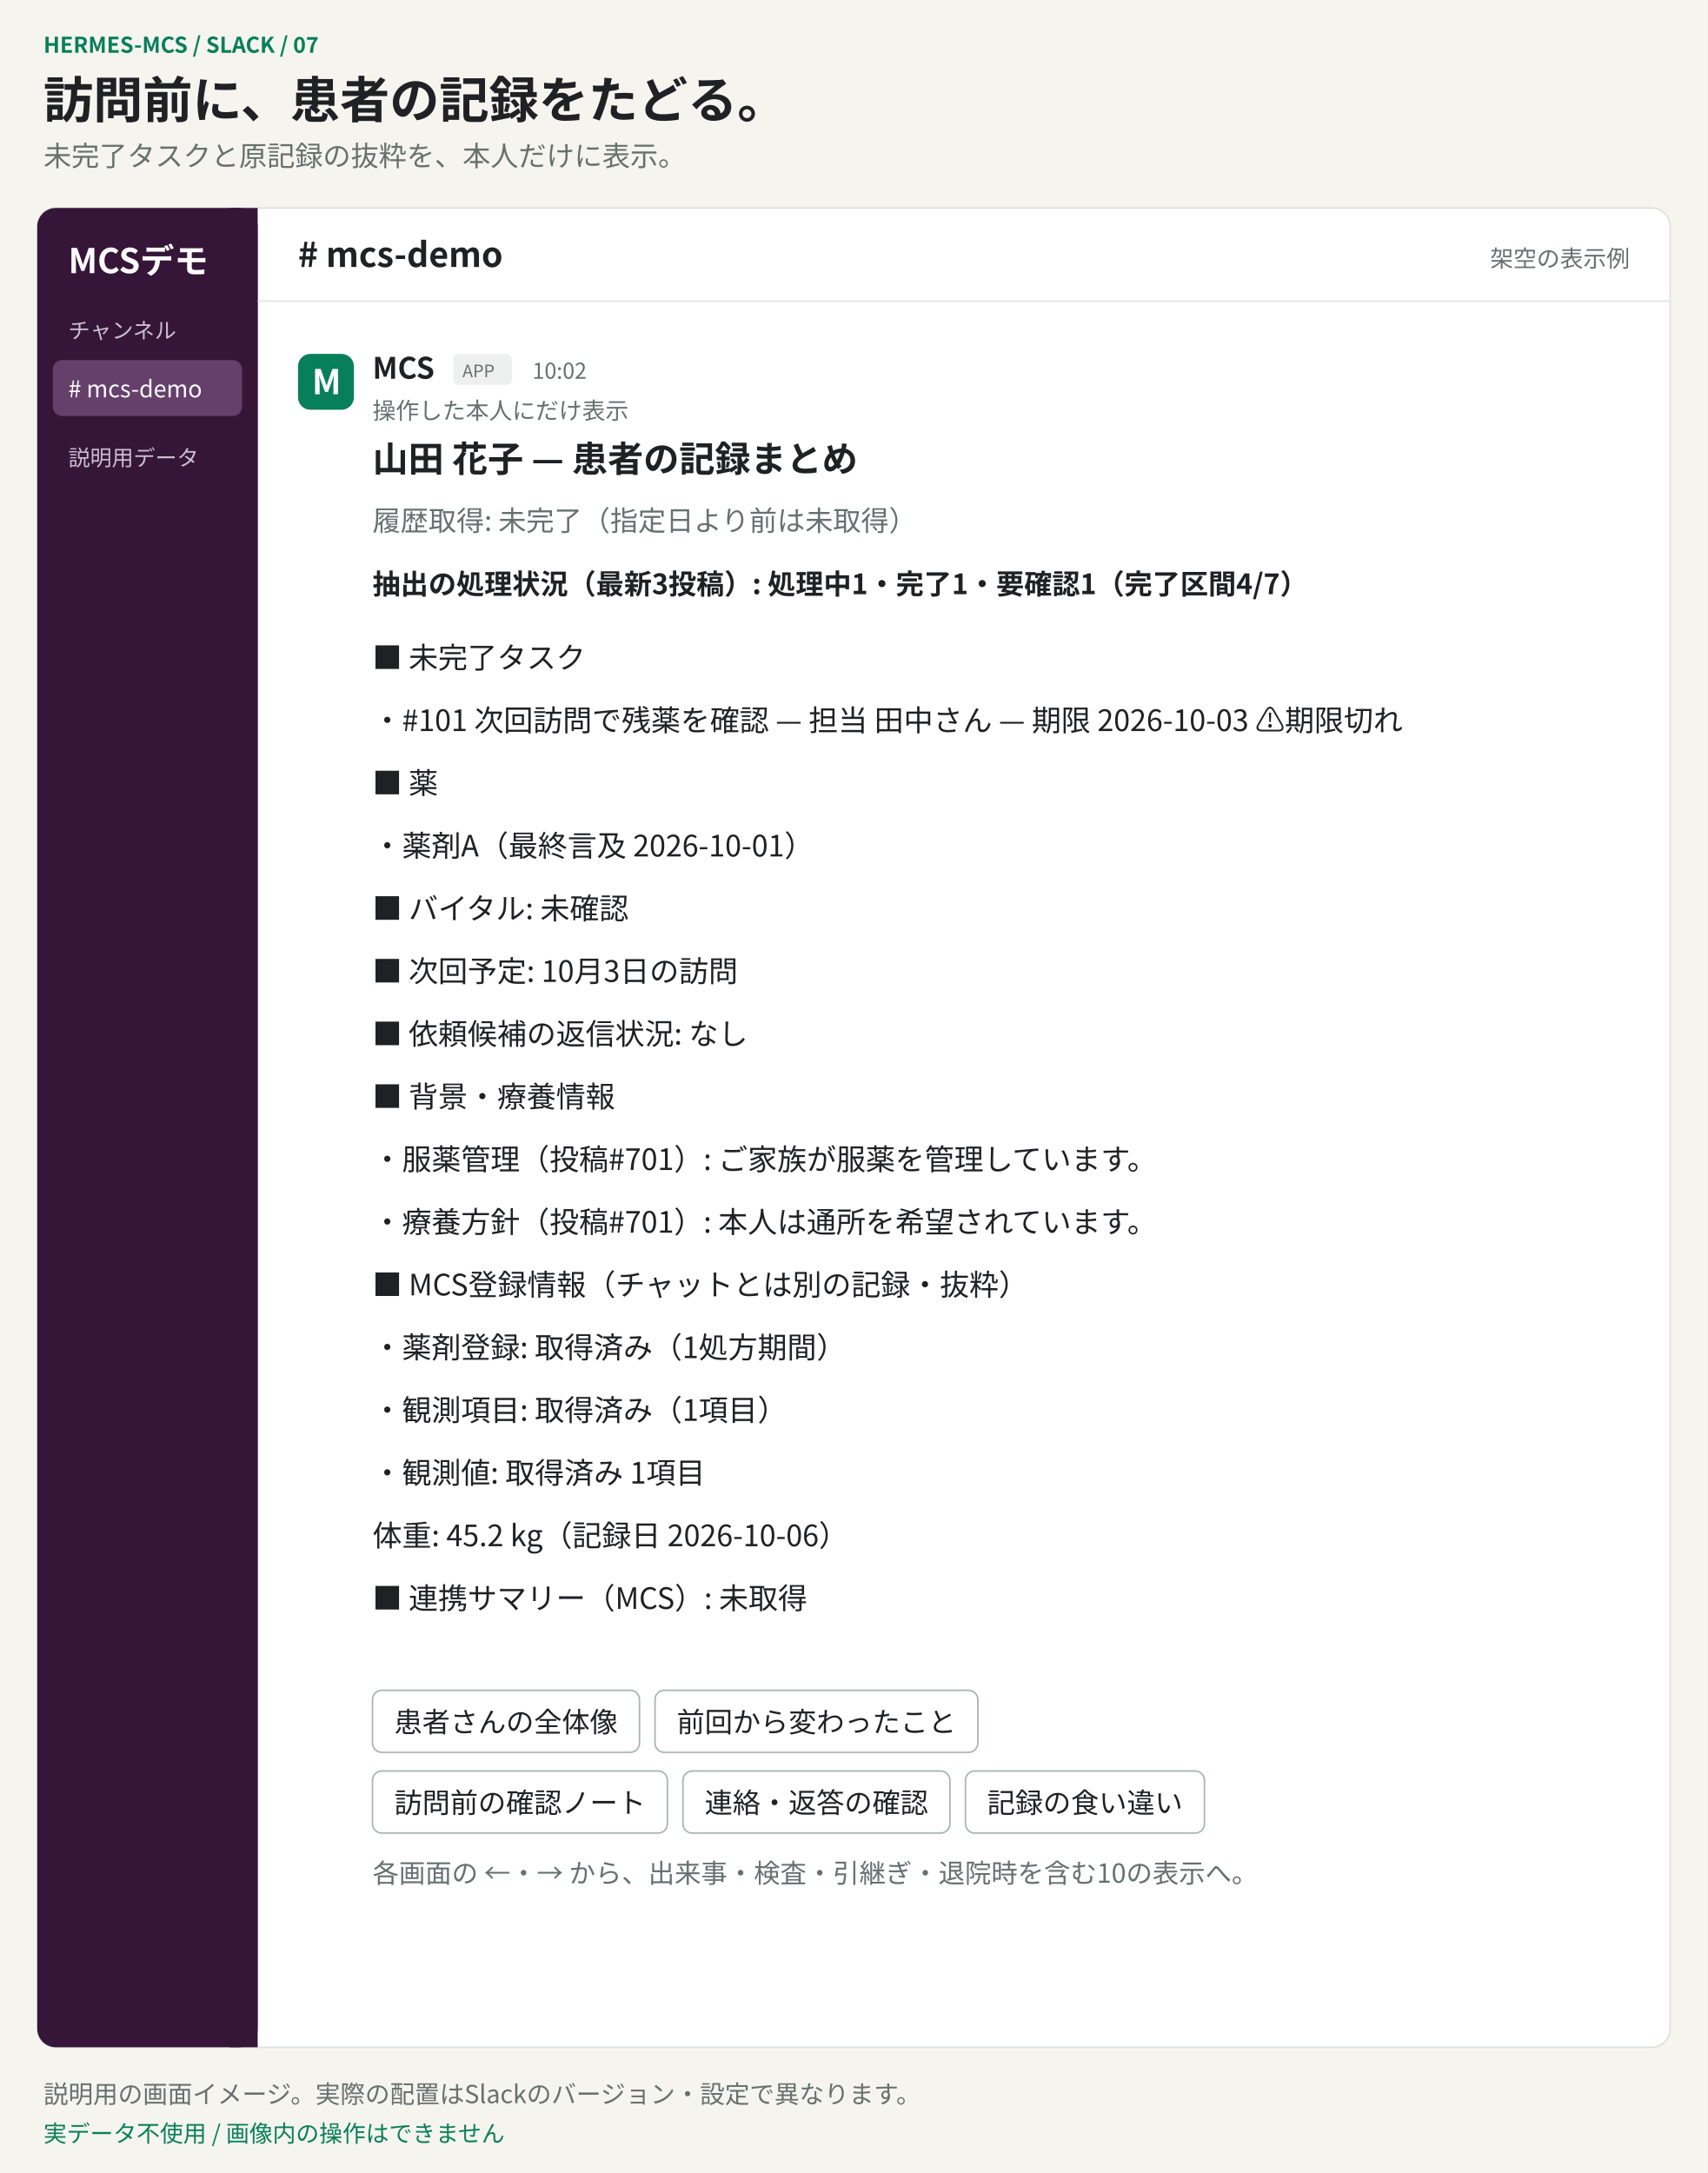
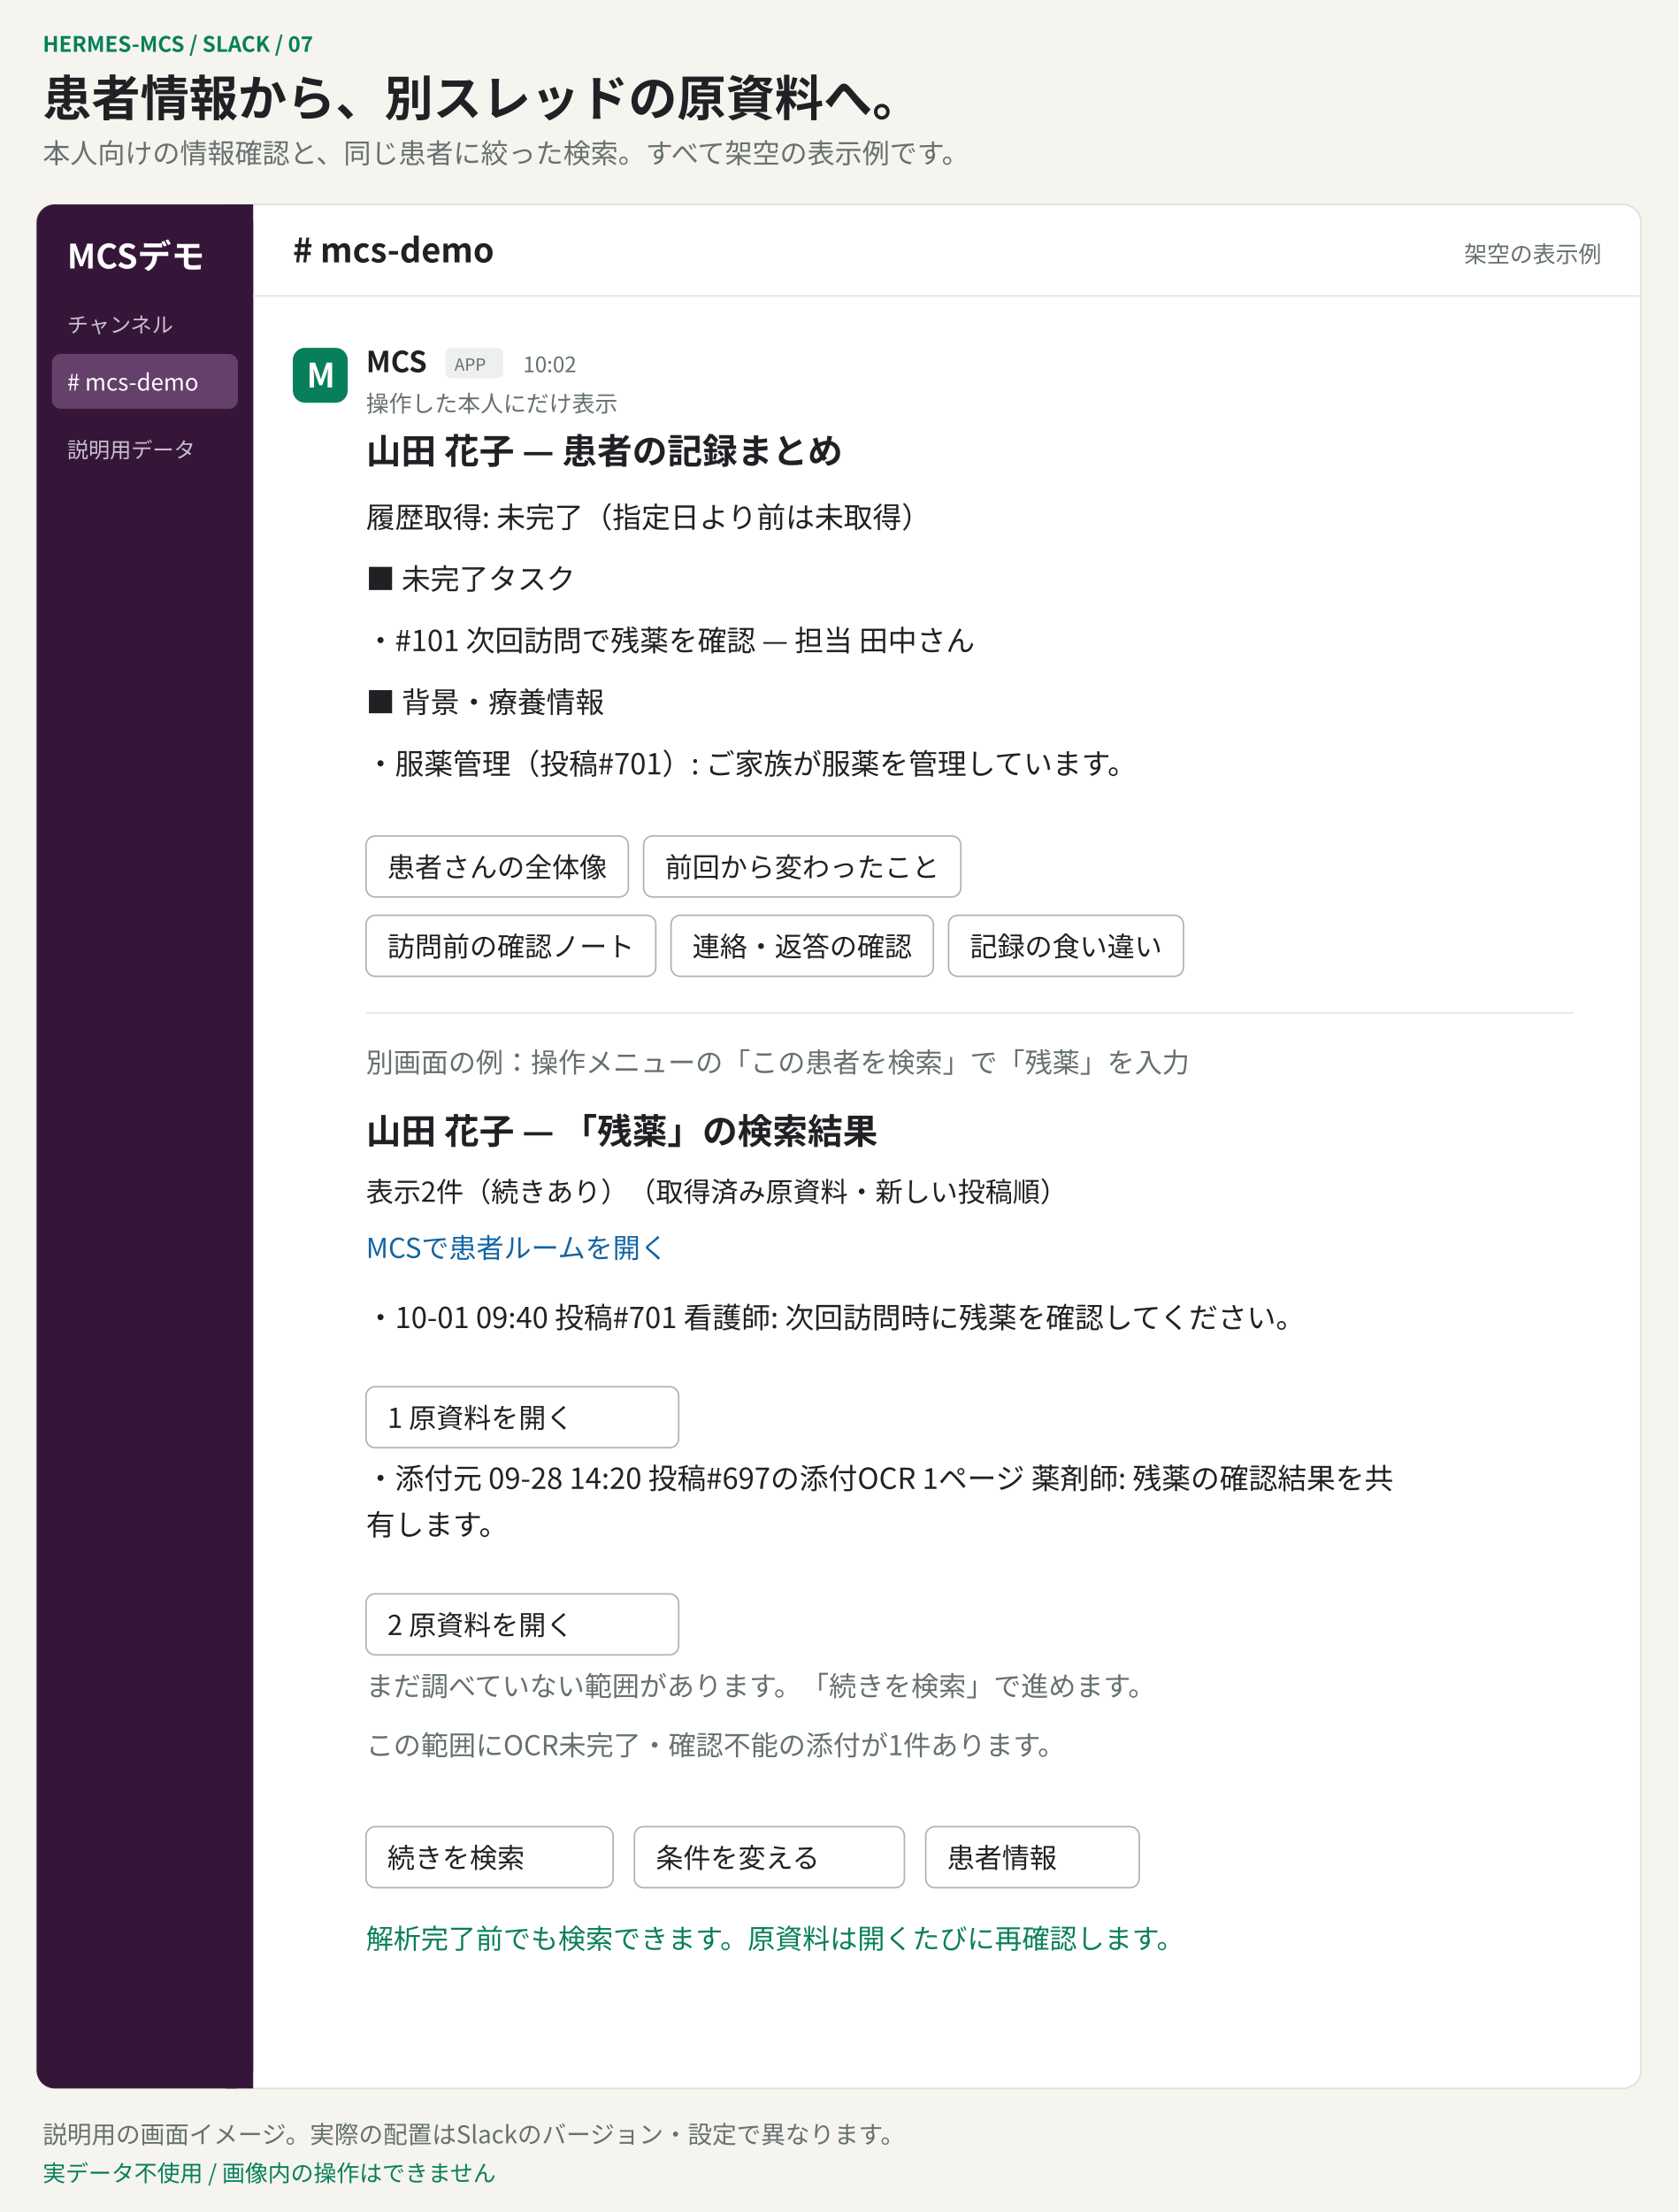
- <svg xmlns="http://www.w3.org/2000/svg" width="1100" height="1400" viewBox="0 0 1100 1400" font-family="Noto Sans CJK JP,Hiragino Sans,Yu Gothic,Droid Sans Fallback,sans-serif">
-   <rect x="0" y="0" width="1100" height="1400" rx="0" fill="#f6f4ef" />
+ <svg xmlns="http://www.w3.org/2000/svg" width="1100" height="1450" viewBox="0 0 1100 1450" font-family="Noto Sans CJK JP,Hiragino Sans,Yu Gothic,Droid Sans Fallback,sans-serif">
+   <rect x="0" y="0" width="1100" height="1450" rx="0" fill="#f6f4ef" />
  <text x="28" y="34" font-size="14" fill="#087f5b" font-weight="bold">HERMES-MCS  /  SLACK  /  07</text>
-   <text x="28" y="76" font-size="32" fill="#202124" font-weight="bold">訪問前に、患者の記録をたどる。</text>
-   <text x="28" y="107" font-size="18" fill="#66716f">未完了タスクと原記録の抜粋を、本人だけに表示。</text>
-   <rect x="24" y="134" width="1052" height="1185" rx="12" fill="#fff" stroke="#dce2dd" />
-   <rect x="24" y="134" width="142" height="1185" rx="12" fill="#351638" />
-   <rect x="148" y="134" width="18" height="1185" rx="0" fill="#351638" />
+   <text x="28" y="76" font-size="32" fill="#202124" font-weight="bold">患者情報から、別スレッドの原資料へ。</text>
+   <text x="28" y="107" font-size="18" fill="#66716f">本人向けの情報確認と、同じ患者に絞った検索。すべて架空の表示例です。</text>
+   <rect x="24" y="134" width="1052" height="1235" rx="12" fill="#fff" stroke="#dce2dd" />
+   <rect x="24" y="134" width="142" height="1235" rx="12" fill="#351638" />
+   <rect x="148" y="134" width="18" height="1235" rx="0" fill="#351638" />
  <text x="44" y="176" font-size="22" fill="#fff" font-weight="bold">MCSデモ</text>
  <text x="44" y="218" font-size="14" fill="#cbbfcf">チャンネル</text>
  <rect x="34" y="232" width="122" height="36" rx="6" fill="#64406a" />
  <text x="44" y="256" font-size="15" fill="#fff"># mcs-demo</text>
  <text x="44" y="300" font-size="14" fill="#cbbfcf">説明用データ</text>
  <path d="M166 194 L1076 194" stroke="#e1e5e2" fill="none" />
  <text x="192" y="172" font-size="22" fill="#202124" font-weight="bold"># mcs-demo</text>
  <text x="1050" y="172" font-size="15" fill="#66716f" text-anchor="end">架空の表示例</text>
-   <text x="28" y="1355" font-size="16" fill="#66716f">説明用の画面イメージ。実際の配置はSlackのバージョン・設定で異なります。</text>
-   <text x="28" y="1380" font-size="15" fill="#087f5b">実データ不使用 / 画像内の操作はできません</text>
+   <text x="28" y="1405" font-size="16" fill="#66716f">説明用の画面イメージ。実際の配置はSlackのバージョン・設定で異なります。</text>
+   <text x="28" y="1430" font-size="15" fill="#087f5b">実データ不使用 / 画像内の操作はできません</text>
  <rect x="192" y="228" width="36" height="36" rx="8" fill="#087f5b" />
  <text x="201" y="254" font-size="22" fill="#fff" font-weight="bold">M</text>
  <text x="240" y="244" font-size="19" fill="#202124" font-weight="bold">MCS</text>
  <rect x="292" y="228" width="38" height="20" rx="4" fill="#edf0ee" />
  <text x="298" y="243" font-size="11" fill="#66716f">APP</text>
  <text x="343" y="244" font-size="14" fill="#66716f">10:02</text>
  <text x="240" y="270" font-size="15" fill="#66716f">操作した本人にだけ表示</text>
  <text x="240" y="304" font-size="23" fill="#202124" font-weight="bold">山田 花子 — 患者の記録まとめ</text>
-   <text x="240" y="342" font-size="18" fill="#66716f">履歴取得: 未完了（指定日より前は未取得）</text>
-   <text x="240" y="382.8" font-size="18" fill="#202124" font-weight="bold">抽出の処理状況（最新3投稿）: 処理中1・完了1・要確認1（完了区間4/7）</text>
-   <text x="240" y="430.6" font-size="19" fill="#202124">■ 未完了タスク</text>
-   <text x="240" y="471.0" font-size="19" fill="#202124">・#101 次回訪問で残薬を確認 — 担当 田中さん — 期限 2026-10-03 ⚠期限切れ</text>
-   <text x="240" y="511.4" font-size="19" fill="#202124">■ 薬</text>
-   <text x="240" y="551.8" font-size="19" fill="#202124">・薬剤A（最終言及 2026-10-01）</text>
-   <text x="240" y="592.2" font-size="19" fill="#202124">■ バイタル: 未確認</text>
-   <text x="240" y="632.6" font-size="19" fill="#202124">■ 次回予定: 10月3日の訪問</text>
-   <text x="240" y="673" font-size="19" fill="#202124">■ 依頼候補の返信状況: なし</text>
-   <text x="240" y="713.4" font-size="19" fill="#202124">■ 背景・療養情報</text>
-   <text x="240" y="753.8" font-size="19" fill="#202124">・服薬管理（投稿#701）: ご家族が服薬を管理しています。</text>
-   <text x="240" y="794.2" font-size="19" fill="#202124">・療養方針（投稿#701）: 本人は通所を希望されています。</text>
-   <text x="240" y="834.6" font-size="19" fill="#202124">■ MCS登録情報（チャットとは別の記録・抜粋）</text>
-   <text x="240" y="875" font-size="19" fill="#202124">・薬剤登録: 取得済み（1処方期間）</text>
-   <text x="240" y="915.4" font-size="19" fill="#202124">・観測項目: 取得済み（1項目）</text>
-   <text x="240" y="955.8" font-size="19" fill="#202124">・観測値: 取得済み 1項目</text>
-   <text x="240" y="996.2" font-size="19" fill="#202124">  体重: 45.2 kg（記録日 2026-10-06）</text>
-   <text x="240" y="1036.6" font-size="19" fill="#202124">■ 連携サマリー（MCS）: 未取得</text>
-   <rect x="240" y="1089" width="172" height="40" rx="6" fill="#fff" stroke="#a9b5ae" />
-   <text x="254" y="1116" font-size="18" fill="#202124">患者さんの全体像</text>
-   <rect x="422" y="1089" width="208" height="40" rx="6" fill="#fff" stroke="#a9b5ae" />
-   <text x="436" y="1116" font-size="18" fill="#202124">前回から変わったこと</text>
-   <rect x="240" y="1141" width="190" height="40" rx="6" fill="#fff" stroke="#a9b5ae" />
-   <text x="254" y="1168" font-size="18" fill="#202124">訪問前の確認ノート</text>
-   <rect x="440" y="1141" width="172" height="40" rx="6" fill="#fff" stroke="#a9b5ae" />
-   <text x="454" y="1168" font-size="18" fill="#202124">連絡・返答の確認</text>
-   <rect x="622" y="1141" width="154" height="40" rx="6" fill="#fff" stroke="#a9b5ae" />
-   <text x="636" y="1168" font-size="18" fill="#202124">記録の食い違い</text>
-   <text x="240" y="1213" font-size="17" fill="#66716f">各画面の ←・→ から、出来事・検査・引継ぎ・退院時を含む10の表示へ。</text>
+   <text x="240" y="346" font-size="19" fill="#202124">履歴取得: 未完了（指定日より前は未取得）</text>
+   <text x="240" y="386.4" font-size="19" fill="#202124">■ 未完了タスク</text>
+   <text x="240" y="426.8" font-size="19" fill="#202124">・#101 次回訪問で残薬を確認 — 担当 田中さん</text>
+   <text x="240" y="467.2" font-size="19" fill="#202124">■ 背景・療養情報</text>
+   <text x="240" y="507.6" font-size="19" fill="#202124">・服薬管理（投稿#701）: ご家族が服薬を管理しています。</text>
+   <rect x="240" y="548" width="172" height="40" rx="6" fill="#fff" stroke="#a9b5ae" />
+   <text x="254" y="575" font-size="18" fill="#202124">患者さんの全体像</text>
+   <rect x="422" y="548" width="208" height="40" rx="6" fill="#fff" stroke="#a9b5ae" />
+   <text x="436" y="575" font-size="18" fill="#202124">前回から変わったこと</text>
+   <rect x="240" y="600" width="190" height="40" rx="6" fill="#fff" stroke="#a9b5ae" />
+   <text x="254" y="627" font-size="18" fill="#202124">訪問前の確認ノート</text>
+   <rect x="440" y="600" width="172" height="40" rx="6" fill="#fff" stroke="#a9b5ae" />
+   <text x="454" y="627" font-size="18" fill="#202124">連絡・返答の確認</text>
+   <rect x="622" y="600" width="154" height="40" rx="6" fill="#fff" stroke="#a9b5ae" />
+   <text x="636" y="627" font-size="18" fill="#202124">記録の食い違い</text>
+   <path d="M240 664 L1032 664" stroke="#e3e7e4" fill="none" />
+   <text x="240" y="703" font-size="18" fill="#66716f">別画面の例：操作メニューの「この患者を検索」で「残薬」を入力</text>
+   <text x="240" y="749.8" font-size="23" fill="#202124" font-weight="bold">山田 花子 — 「残薬」の検索結果</text>
+   <text x="240" y="787.8" font-size="18" fill="#202124">表示2件（続きあり）（取得済み原資料・新しい投稿順）</text>
+   <text x="240" y="824.6" font-size="18" fill="#1264a3">MCSで患者ルームを開く</text>
+   <text x="240" y="870.6" font-size="19" fill="#202124">・10-01 09:40 投稿#701 看護師: 次回訪問時に残薬を確認してください。</text>
+   <rect x="240" y="909" width="205" height="40" rx="6" fill="#fff" stroke="#a9b5ae" />
+   <text x="254" y="936" font-size="18" fill="#202124">1 原資料を開く</text>
+   <text x="240" y="976" font-size="19" fill="#202124">・添付元 09-28 14:20 投稿#697の添付OCR 1ページ 薬剤師: 残薬の確認結果を共</text>
+   <text x="240" y="1006.4" font-size="19" fill="#202124">有します。</text>
+   <rect x="240" y="1044.8" width="205" height="40" rx="6" fill="#fff" stroke="#a9b5ae" />
+   <text x="254" y="1071.8" font-size="18" fill="#202124">2 原資料を開く</text>
+   <text x="240" y="1111.8" font-size="18" fill="#66716f">まだ調べていない範囲があります。「続きを検索」で進めます。</text>
+   <text x="240" y="1150.6" font-size="18" fill="#66716f">この範囲にOCR未完了・確認不能の添付が1件あります。</text>
+   <rect x="240" y="1197.4" width="162" height="40" rx="6" fill="#fff" stroke="#a9b5ae" />
+   <text x="254" y="1224.4" font-size="18" fill="#202124">続きを検索</text>
+   <rect x="416" y="1197.4" width="177" height="40" rx="6" fill="#fff" stroke="#a9b5ae" />
+   <text x="430" y="1224.4" font-size="18" fill="#202124">条件を変える</text>
+   <rect x="607" y="1197.4" width="140" height="40" rx="6" fill="#fff" stroke="#a9b5ae" />
+   <text x="621" y="1224.4" font-size="18" fill="#202124">患者情報</text>
+   <text x="240" y="1277.4" font-size="18" fill="#087f5b">解析完了前でも検索できます。原資料は開くたびに再確認します。</text>
</svg>
